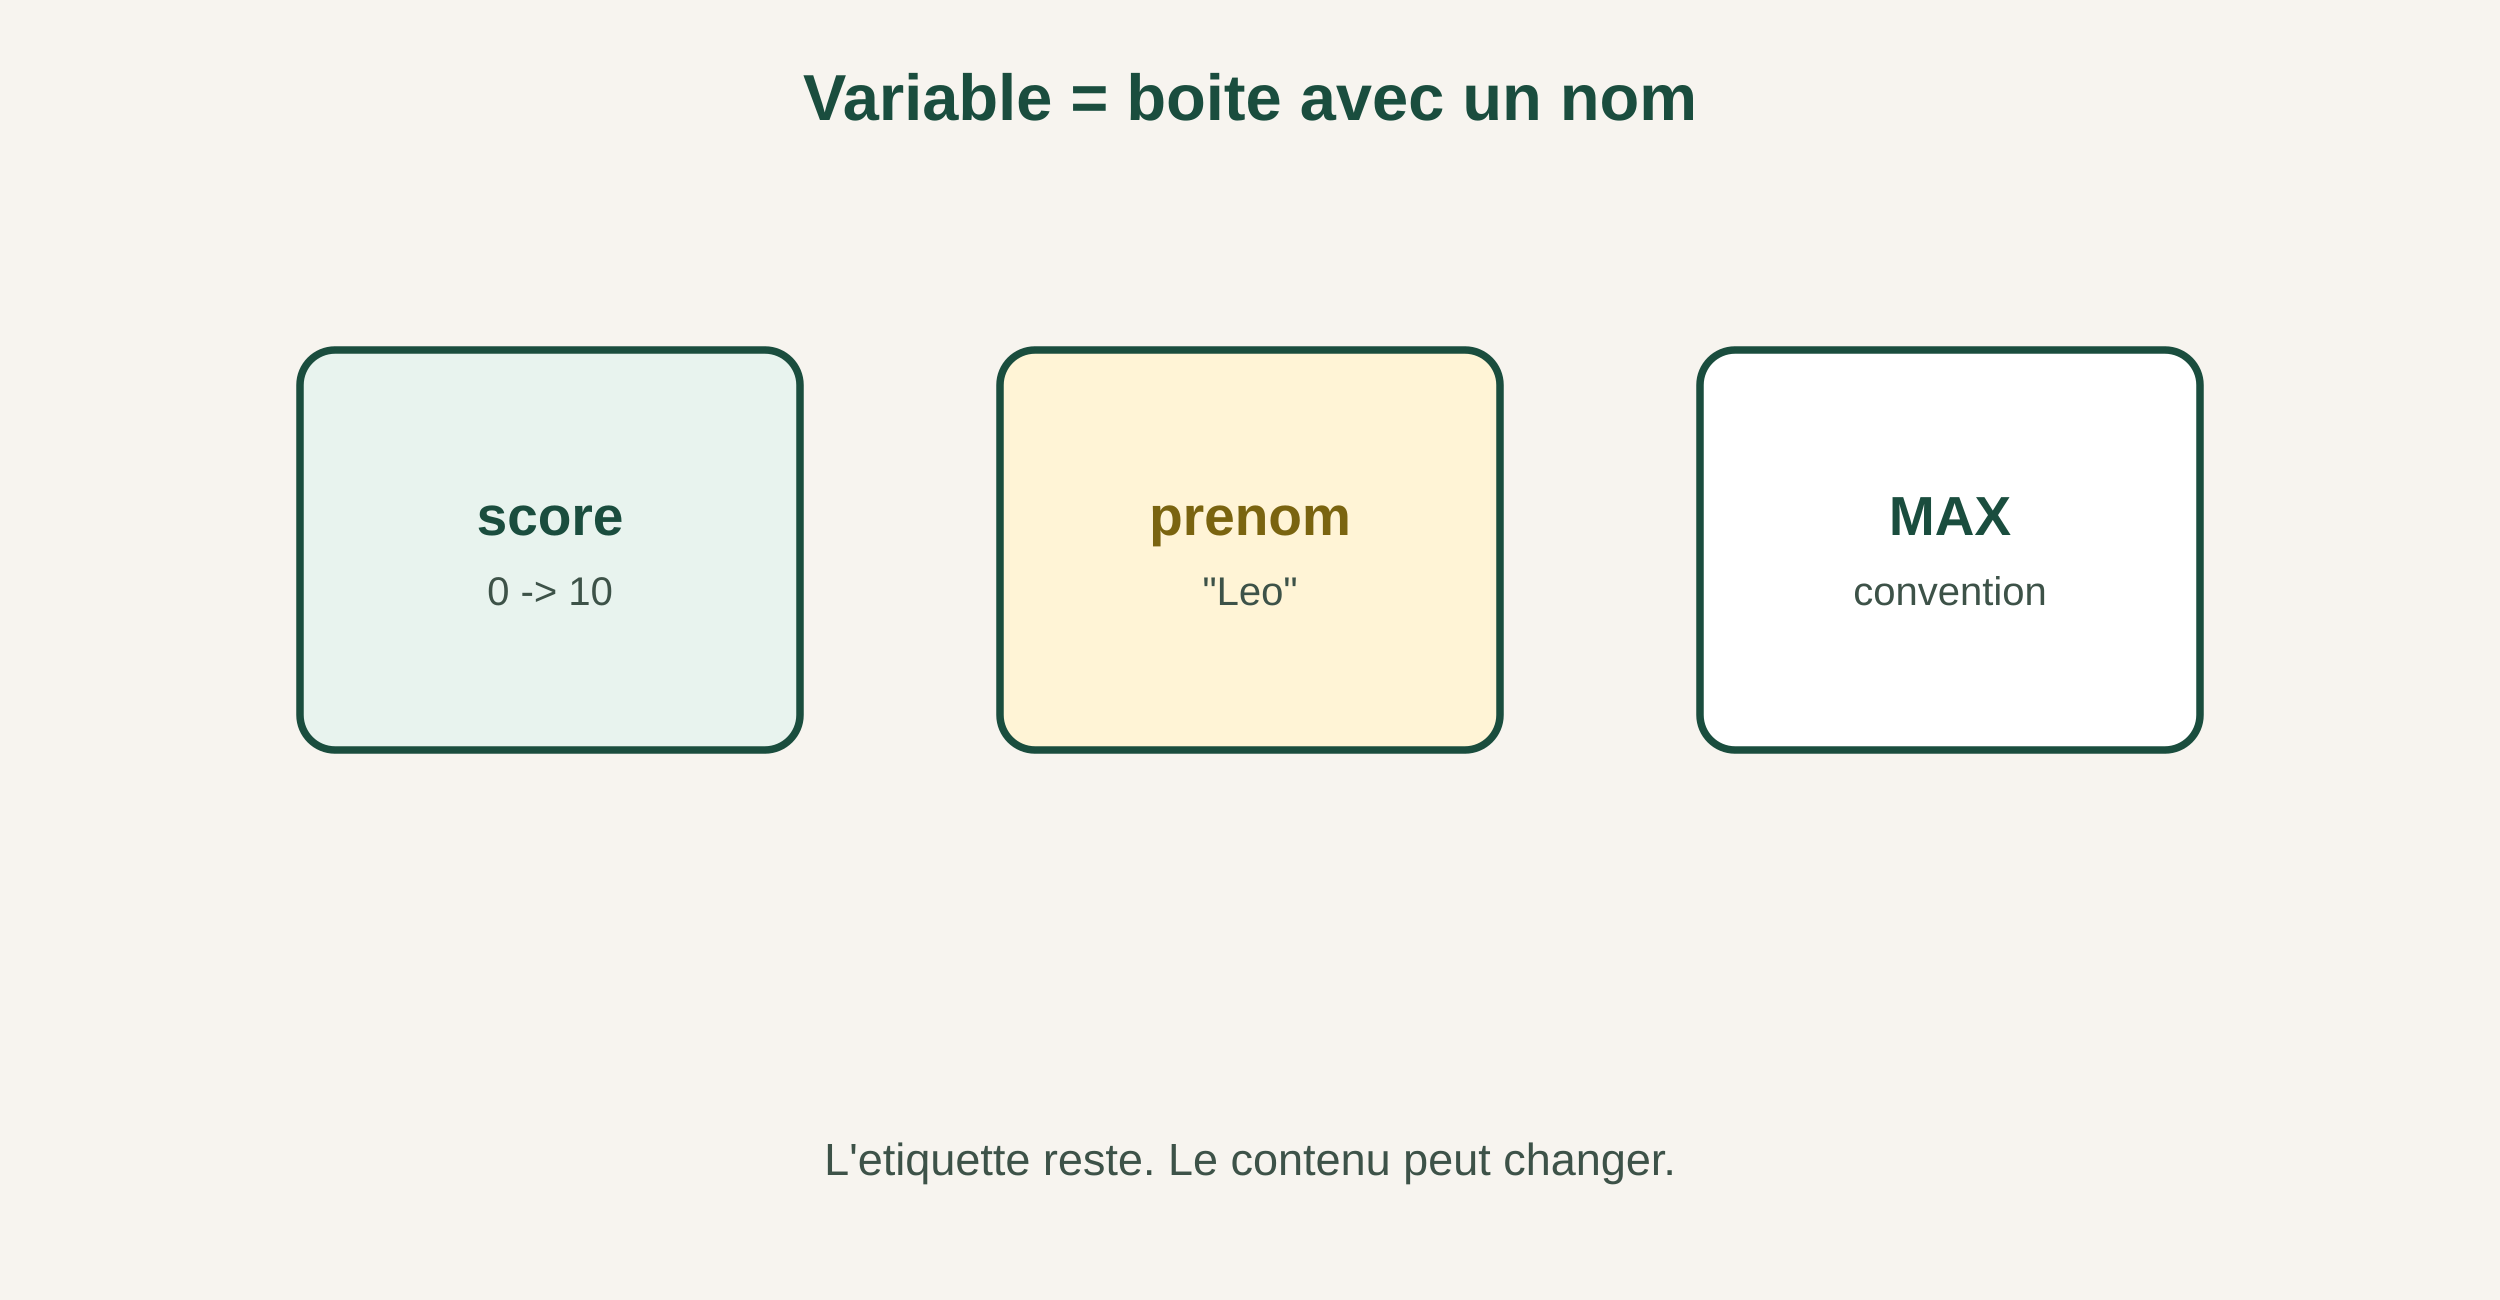
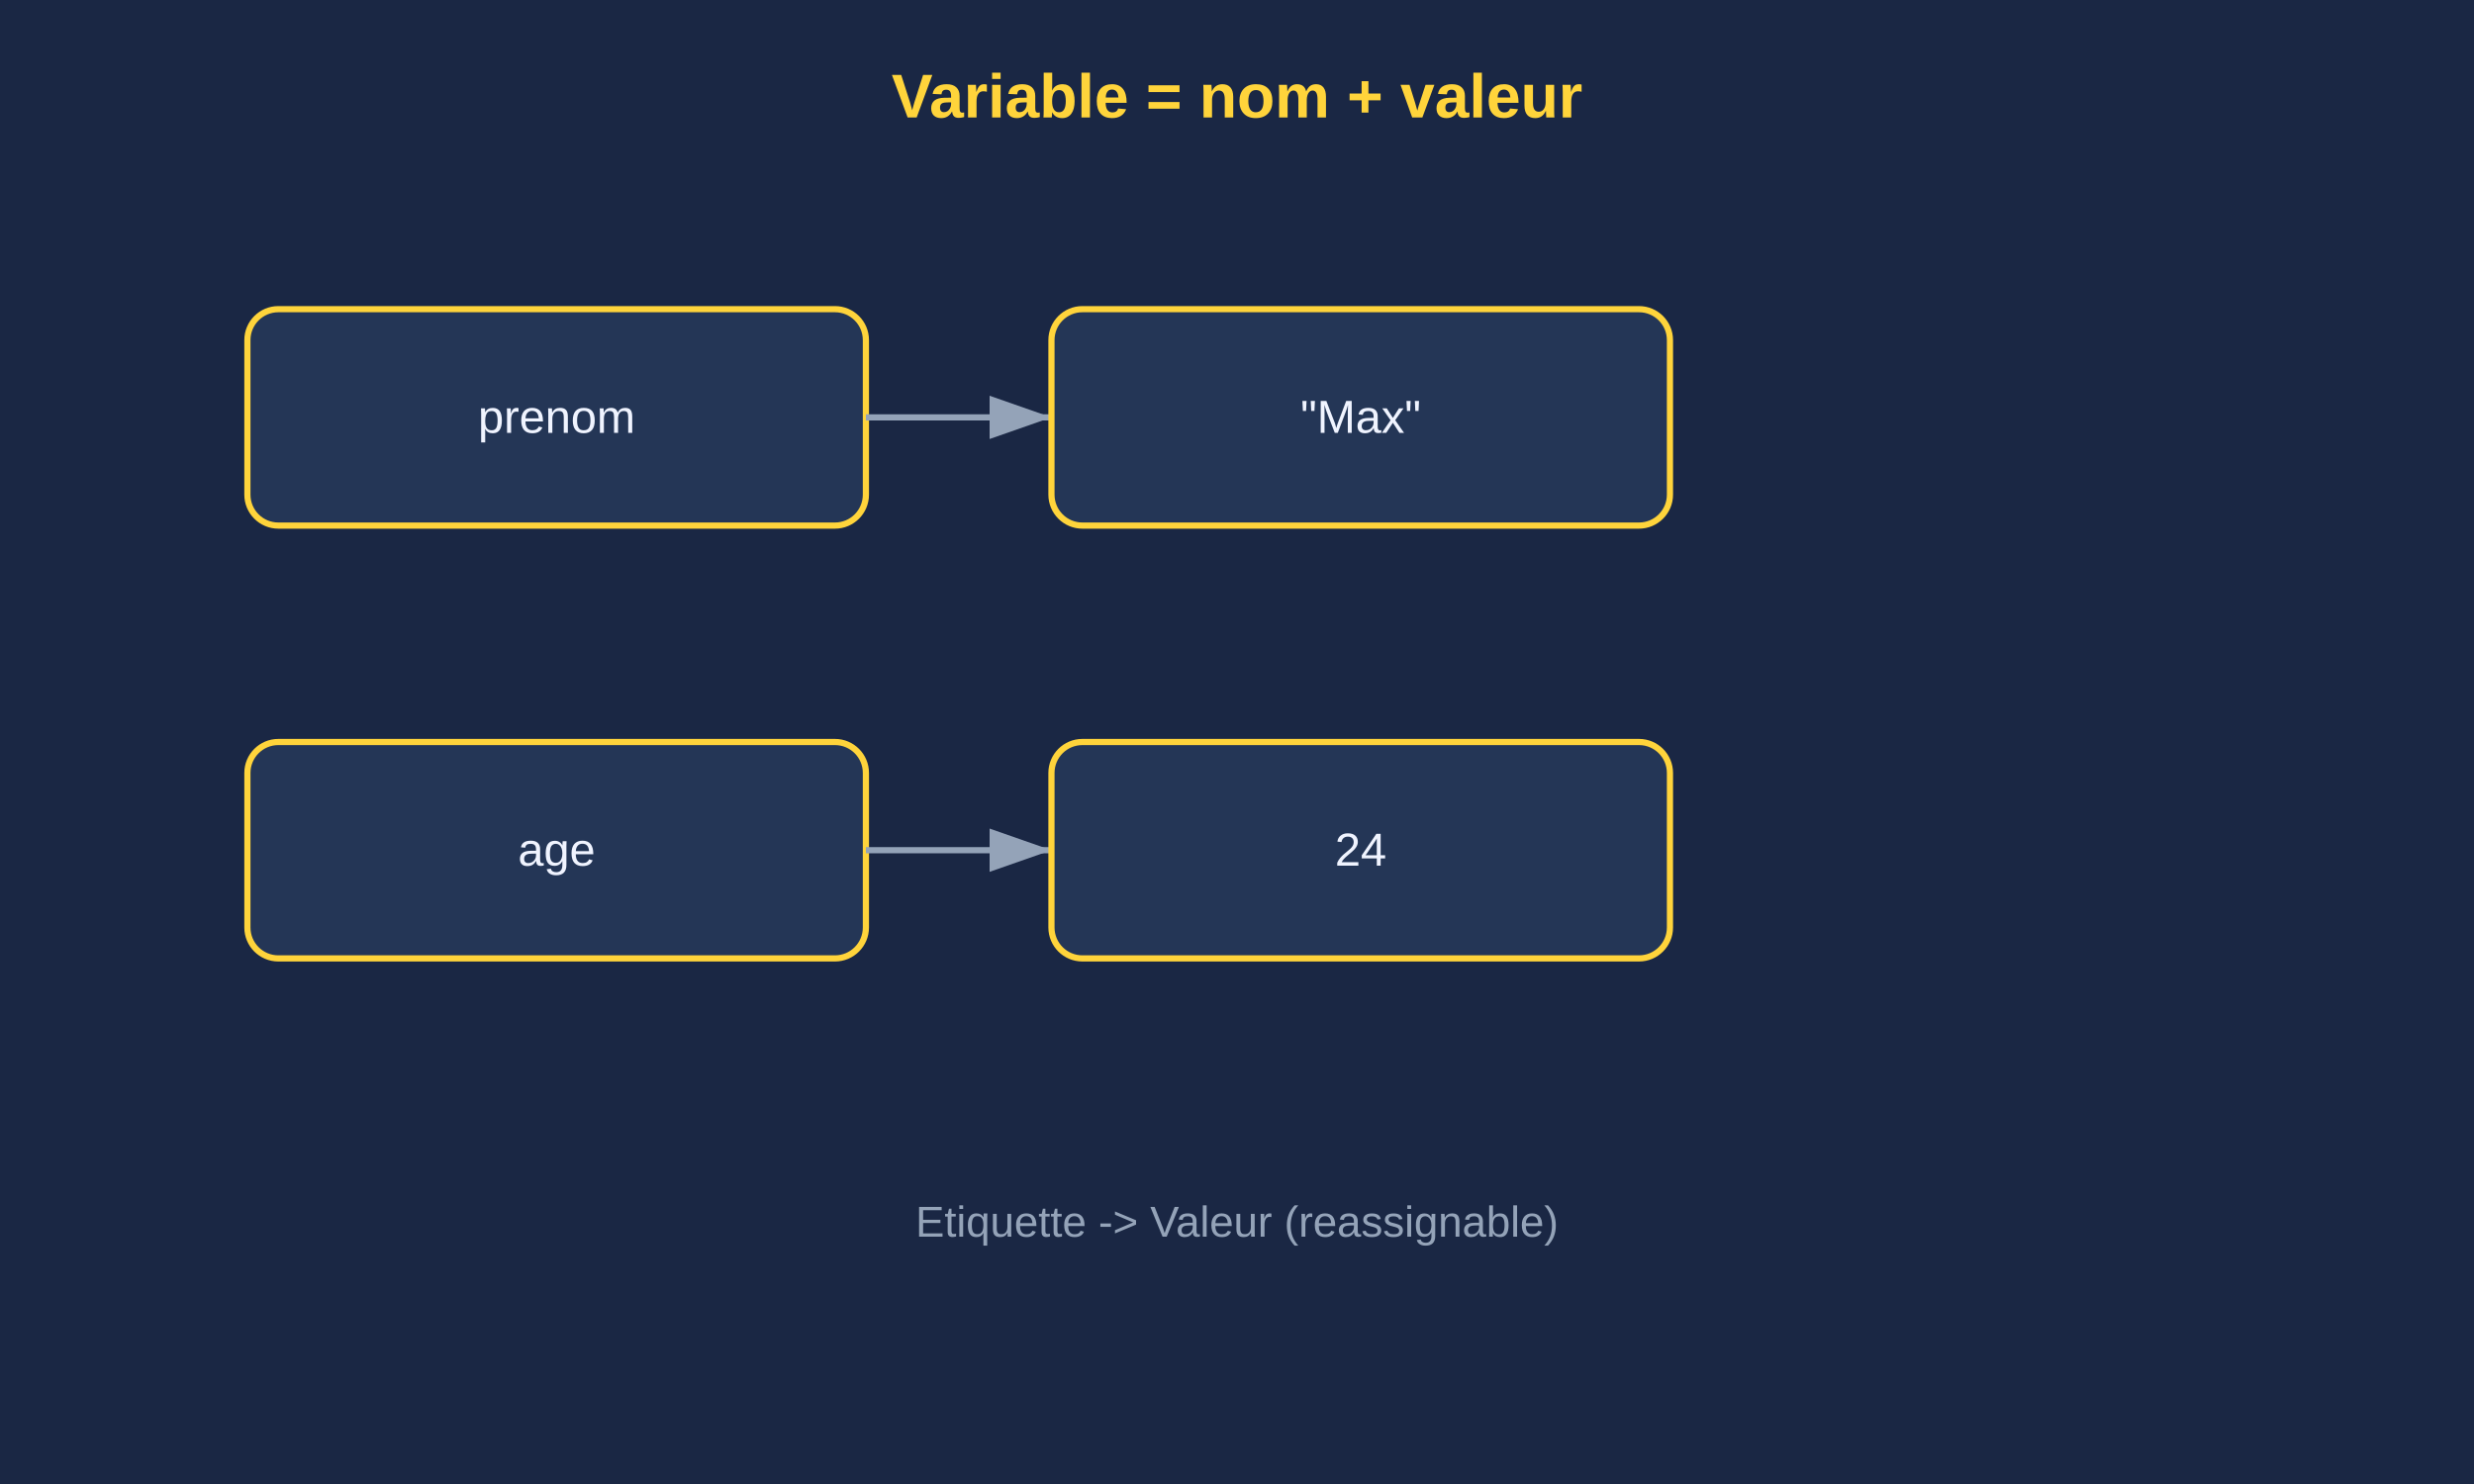
- <svg xmlns="http://www.w3.org/2000/svg" width="1000" height="520" viewBox="0 0 1000 520">
-   <rect width="1000" height="520" fill="#f7f4ef" />
-   <text x="500" y="48" text-anchor="middle" font-family="Segoe UI, Arial, sans-serif" font-size="26" fill="#1a4d3e" font-weight="700">Variable = boite avec un nom</text>
+ <svg xmlns="http://www.w3.org/2000/svg" viewBox="0 0 800 480">
+   <rect width="800" height="480" fill="#1a2744" />
  <defs>
-     <marker id="arr" markerWidth="10" markerHeight="10" refX="8" refY="3" orient="auto">
-       <path d="M0,0 L8,3 L0,6 Z" fill="#1a4d3e" />
+     <marker id="arr" markerWidth="10" markerHeight="7" refX="10" refY="3.5" orient="auto">
+       <polygon points="0 0, 10 3.5, 0 7" fill="#94a3b8" />
    </marker>
  </defs>
-   <rect x="120" y="140" width="200" height="160" rx="14" fill="#e8f3ee" stroke="#1a4d3e" stroke-width="3" />
-   <text x="220" y="214" text-anchor="middle" font-family="Segoe UI, Arial, sans-serif" font-size="22" fill="#1a4d3e" font-weight="700">score</text>
-   <text x="220" y="242" text-anchor="middle" font-family="Segoe UI, Arial, sans-serif" font-size="16" fill="#3d5248" font-weight="400">0 -&gt; 10</text>
-   <rect x="400" y="140" width="200" height="160" rx="14" fill="#fff4d6" stroke="#1a4d3e" stroke-width="3" />
-   <text x="500" y="214" text-anchor="middle" font-family="Segoe UI, Arial, sans-serif" font-size="22" fill="#7a6410" font-weight="700">prenom</text>
-   <text x="500" y="242" text-anchor="middle" font-family="Segoe UI, Arial, sans-serif" font-size="16" fill="#3d5248" font-weight="400">"Leo"</text>
-   <rect x="680" y="140" width="200" height="160" rx="14" fill="#ffffff" stroke="#1a4d3e" stroke-width="3" />
-   <text x="780" y="214" text-anchor="middle" font-family="Segoe UI, Arial, sans-serif" font-size="22" fill="#1a4d3e" font-weight="700">MAX</text>
-   <text x="780" y="242" text-anchor="middle" font-family="Segoe UI, Arial, sans-serif" font-size="16" fill="#3d5248" font-weight="400">convention</text>
-   <text x="500" y="470" text-anchor="middle" font-family="Segoe UI, Arial, sans-serif" font-size="18" fill="#3d5248" font-weight="400">L'etiquette reste. Le contenu peut changer.</text>
+   <text x="400" y="38" text-anchor="middle" fill="#ffd43b" font-size="20" font-weight="bold" font-family="Arial">Variable = nom + valeur</text>
+   <rect x="80" y="100" width="200" height="70" rx="10" fill="#243656" stroke="#ffd43b" stroke-width="2" />
+   <text x="180" y="140" text-anchor="middle" fill="#f0f4ff" font-size="15" font-family="Arial">prenom</text>
+   <line x1="280" y1="135" x2="340" y2="135" stroke="#94a3b8" stroke-width="2" marker-end="url(#arr)" />
+   <rect x="340" y="100" width="200" height="70" rx="10" fill="#243656" stroke="#ffd43b" stroke-width="2" />
+   <text x="440" y="140" text-anchor="middle" fill="#f0f4ff" font-size="15" font-family="Arial">"Max"</text>
+   <rect x="80" y="240" width="200" height="70" rx="10" fill="#243656" stroke="#ffd43b" stroke-width="2" />
+   <text x="180" y="280" text-anchor="middle" fill="#f0f4ff" font-size="15" font-family="Arial">age</text>
+   <line x1="280" y1="275" x2="340" y2="275" stroke="#94a3b8" stroke-width="2" marker-end="url(#arr)" />
+   <rect x="340" y="240" width="200" height="70" rx="10" fill="#243656" stroke="#ffd43b" stroke-width="2" />
+   <text x="440" y="280" text-anchor="middle" fill="#f0f4ff" font-size="15" font-family="Arial">24</text>
+   <text x="400" y="400" text-anchor="middle" fill="#94a3b8" font-size="14" font-family="Arial">Etiquette -&gt; Valeur (reassignable)</text>
</svg>
